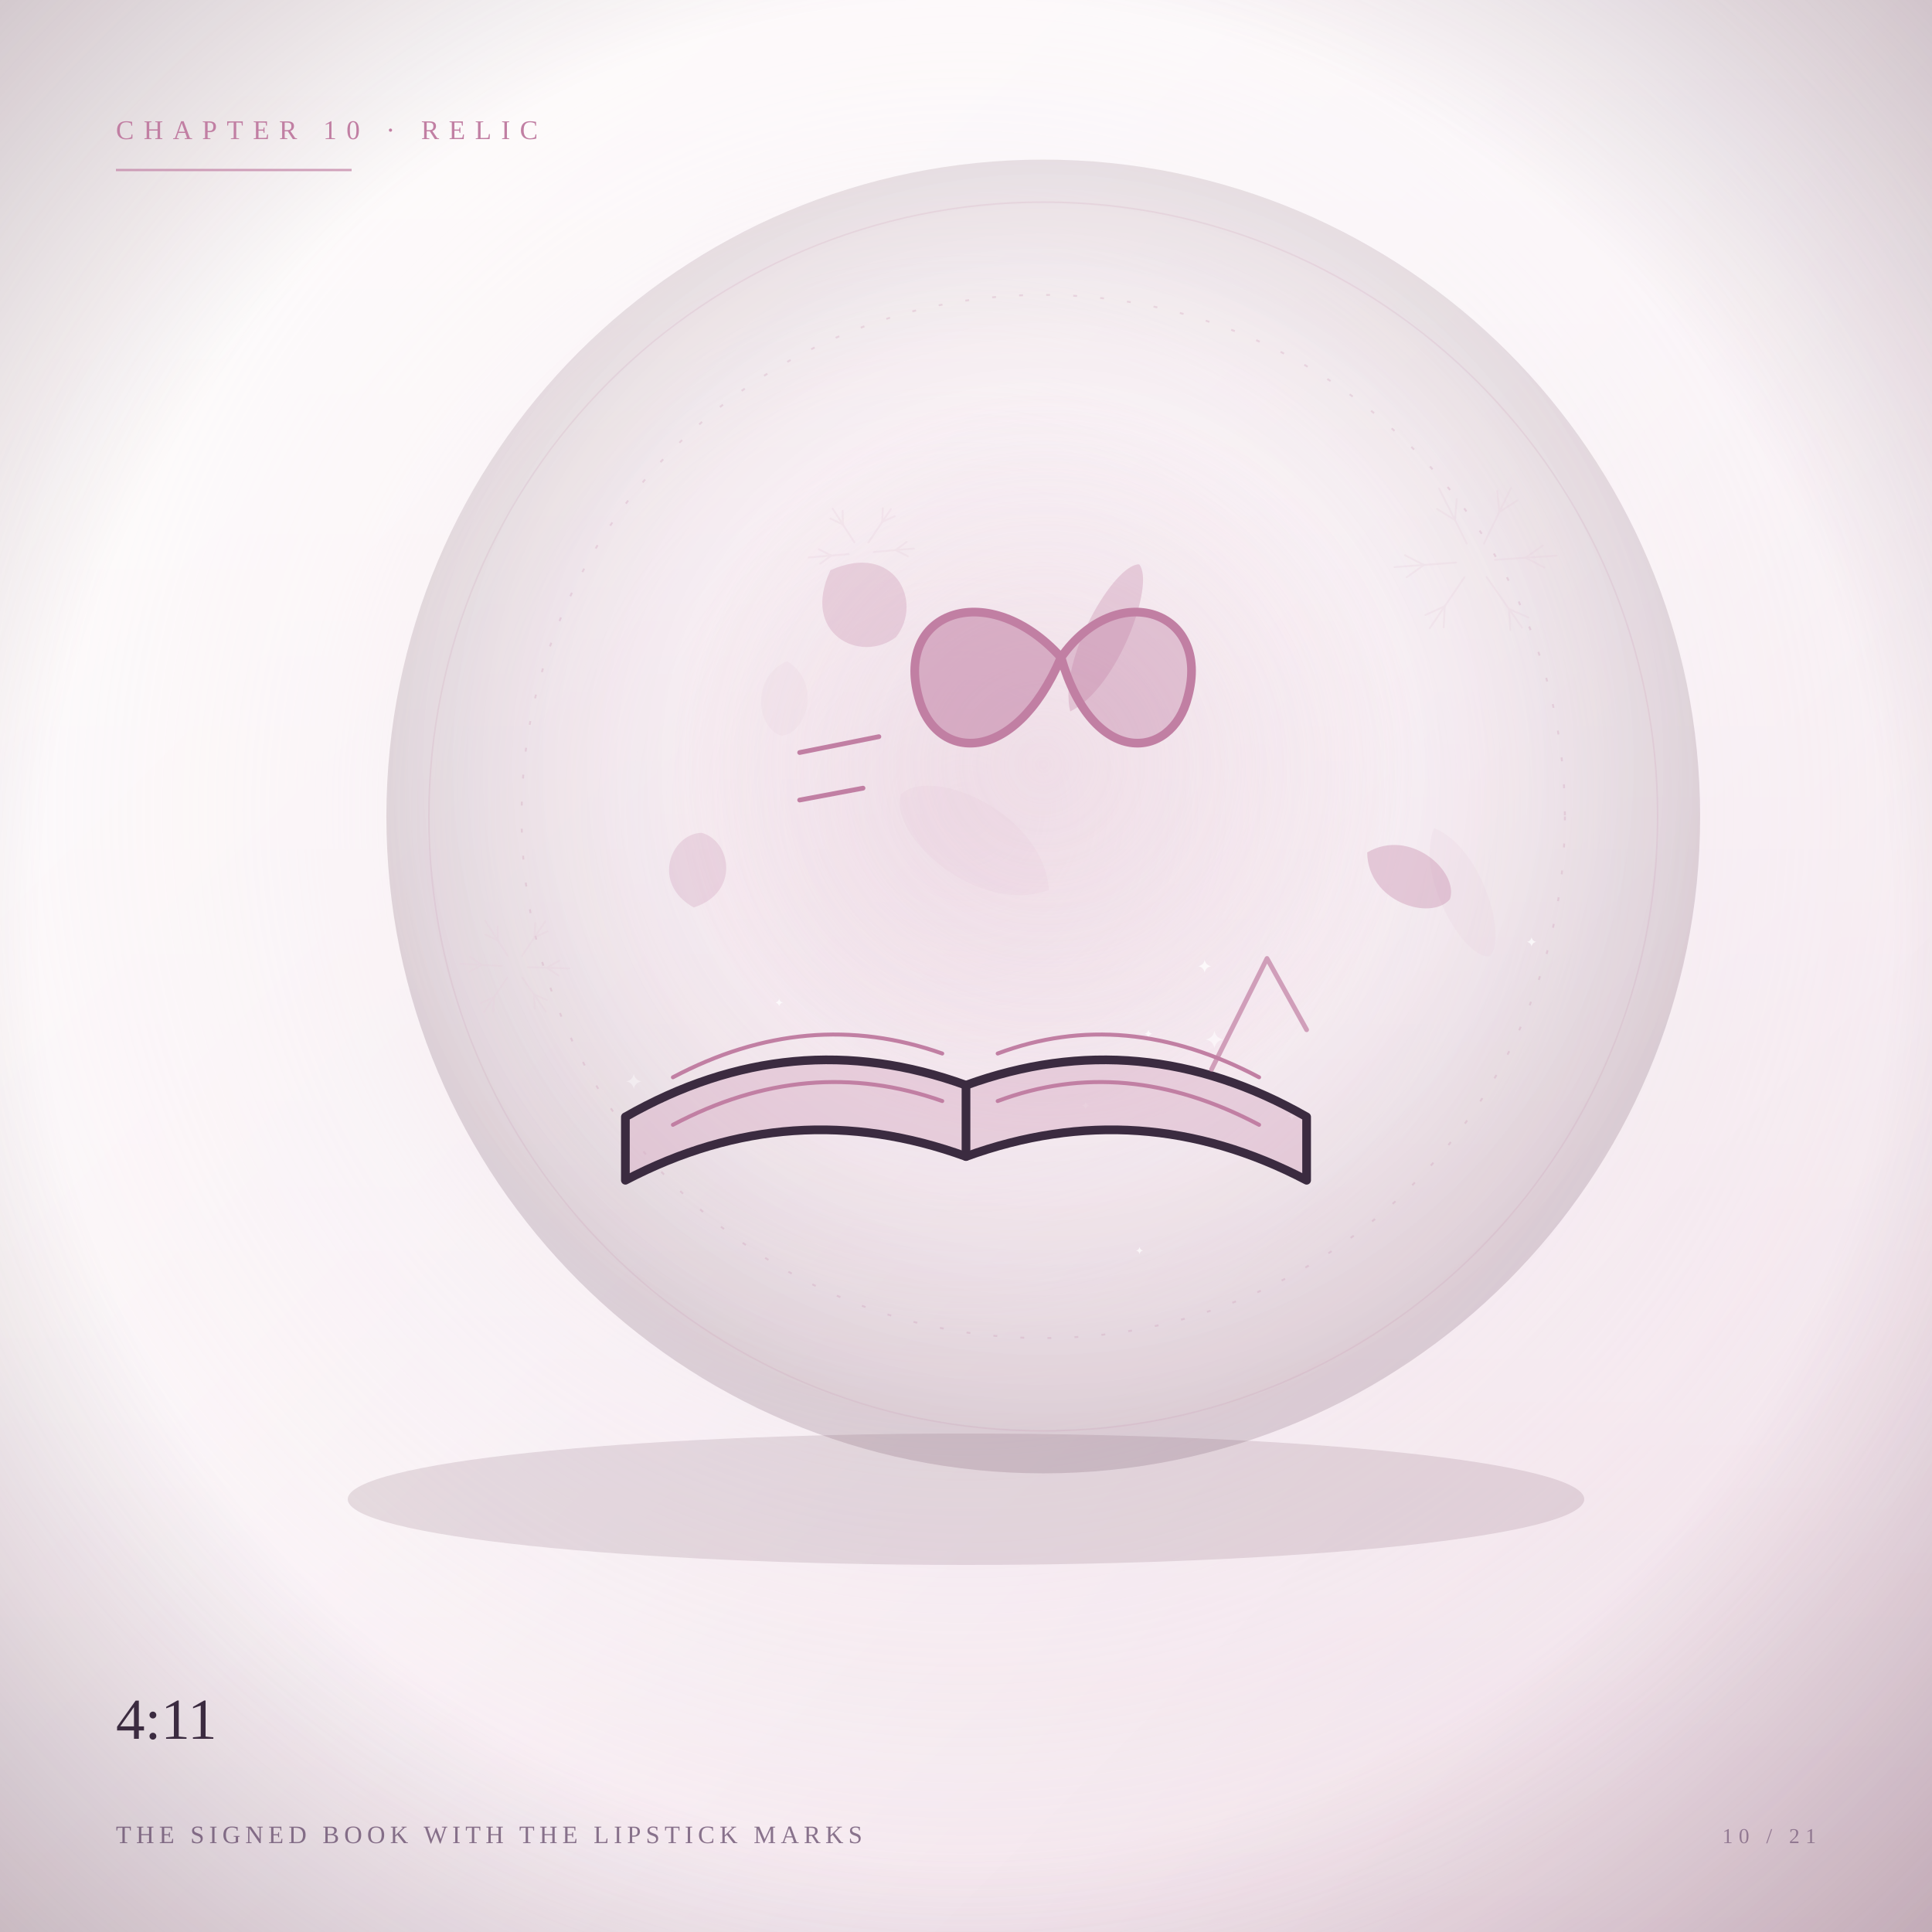
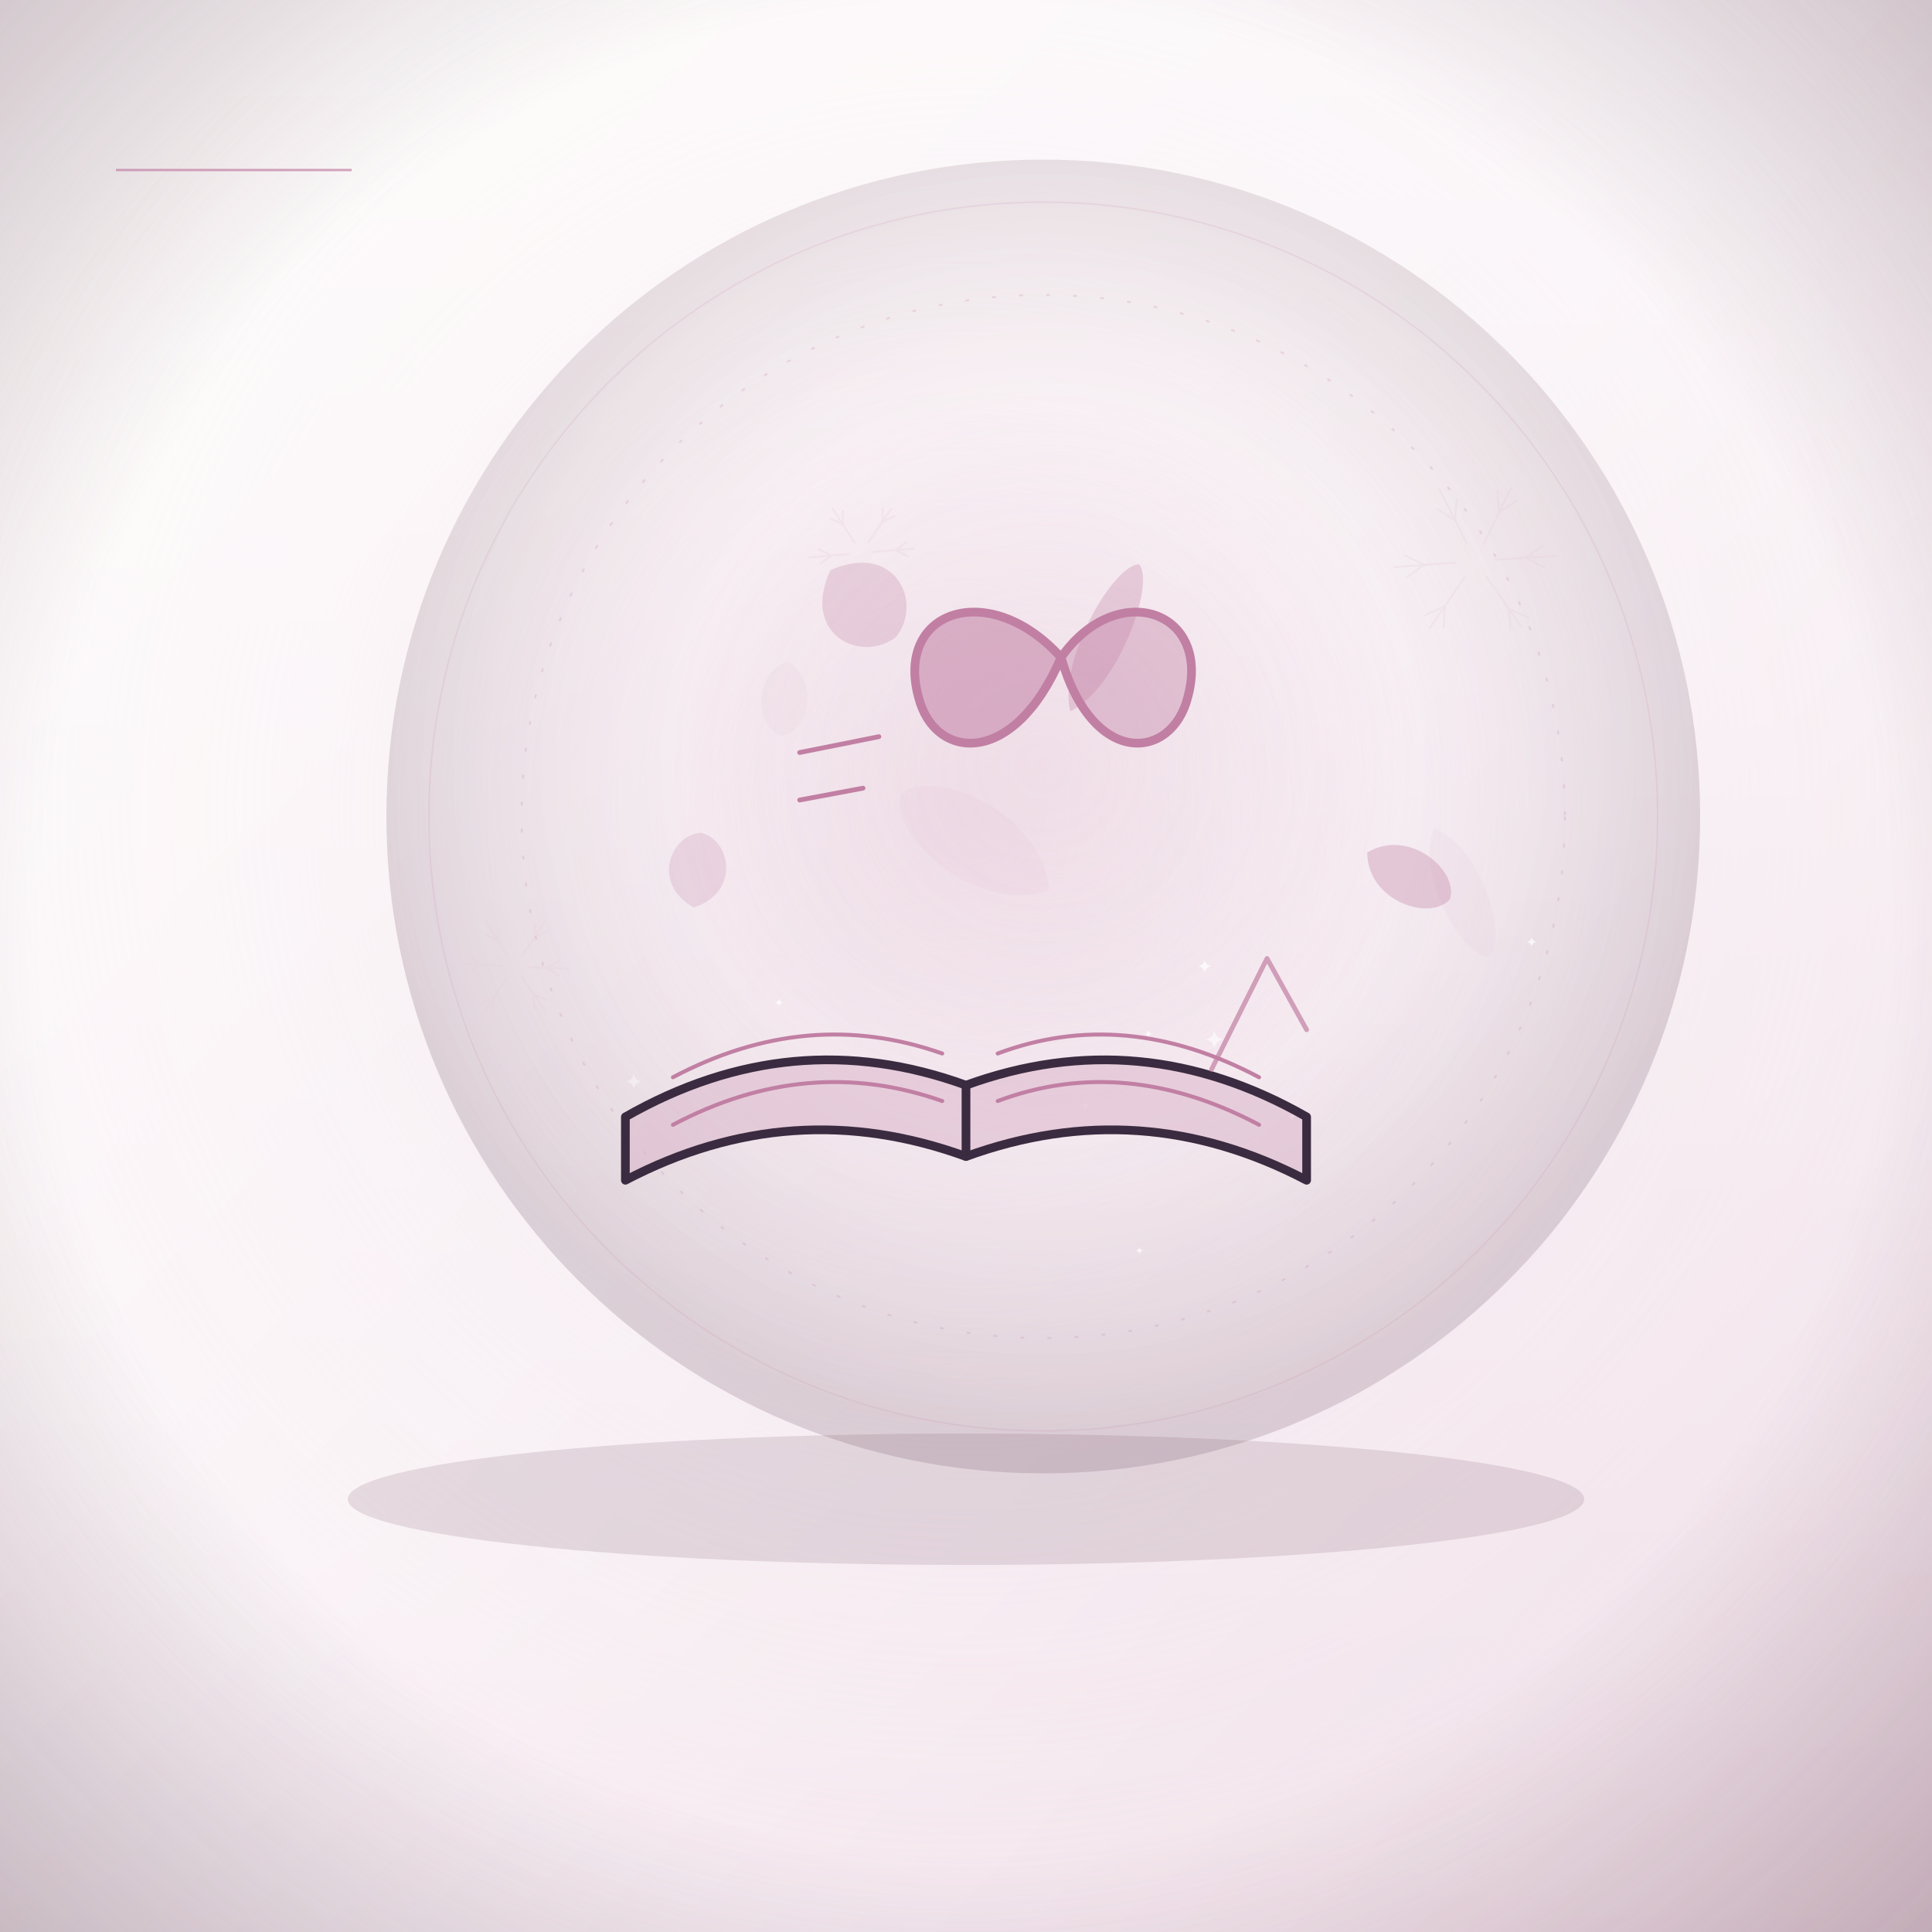
<svg xmlns="http://www.w3.org/2000/svg" viewBox="0 0 1000 1000" width="1000" height="1000" role="img" aria-labelledby="r10-title r10-desc">
  <defs>
    <linearGradient id="r10-bg" x1="0" y1="0" x2="1" y2="1">
      <stop offset="0" stop-color="#FFFDFB" />
      <stop offset="0.48" stop-color="rgb(249, 242, 246)" />
      <stop offset="1" stop-color="rgb(238, 219, 229)" />
    </linearGradient>
    <radialGradient id="r10-halo" cx="50%" cy="42%" r="62%">
      <stop offset="0" stop-color="rgb(224, 191, 209)" stop-opacity="0.7" />
      <stop offset="0.55" stop-color="rgb(243, 229, 237)" stop-opacity="0.24" />
      <stop offset="1" stop-color="rgb(249, 242, 246)" stop-opacity="0" />
    </radialGradient>
    <linearGradient id="r10-accent" x1="0" y1="0" x2="0.9" y2="1">
      <stop offset="0" stop-color="rgb(205, 153, 181)" />
      <stop offset="0.55" stop-color="#C17FA3" />
      <stop offset="1" stop-color="rgb(158, 104, 134)" />
    </linearGradient>
    <linearGradient id="r10-veil" x1="0" y1="0" x2="0" y2="1">
      <stop offset="0" stop-color="#FFFFFF" stop-opacity="0.88" />
      <stop offset="0.55" stop-color="#FFFFFF" stop-opacity="0.4" />
      <stop offset="1" stop-color="#FFFFFF" stop-opacity="0.08" />
    </linearGradient>
    <radialGradient id="r10-spot" cx="50%" cy="46%" r="52%">
      <stop offset="0" stop-color="rgb(238, 219, 229)" stop-opacity="0.58" />
      <stop offset="0.55" stop-color="rgb(246, 237, 242)" stop-opacity="0.16" />
      <stop offset="1" stop-color="rgb(97, 64, 82)" stop-opacity="0.24" />
    </radialGradient>
    <radialGradient id="r10-vignette" cx="50%" cy="48%" r="72%">
      <stop offset="0" stop-color="rgb(97, 64, 82)" stop-opacity="0" />
      <stop offset="0.66" stop-color="rgb(97, 64, 82)" stop-opacity="0" />
      <stop offset="1" stop-color="rgb(97, 64, 82)" stop-opacity="0.32" />
    </radialGradient>
    <filter id="r10-blur" x="-30%" y="-30%" width="160%" height="160%">
      <feGaussianBlur stdDeviation="26" />
    </filter>
    <filter id="r10-soft" x="-20%" y="-20%" width="140%" height="140%">
      <feGaussianBlur stdDeviation="4" />
    </filter>
    <filter id="r10-shadow" x="-30%" y="-30%" width="160%" height="160%">
      <feDropShadow dx="0" dy="10" stdDeviation="14" flood-color="rgb(87, 57, 73)" flood-opacity="0.22" />
    </filter>
  </defs>
  <rect width="1000" height="1000" fill="url(#r10-bg)" />
  <rect width="1000" height="1000" fill="url(#r10-halo)" />
  <rect width="1000" height="1000" fill="url(#r10-veil)" opacity="0.5" />
  <circle cx="539.99" cy="422.61" r="340" fill="url(#r10-spot)" opacity="0.78" />
  <circle cx="539.99" cy="422.61" r="270" fill="none" stroke="#C17FA3" stroke-width="1" opacity="0.22" stroke-dasharray="2 12" />
  <circle cx="539.99" cy="422.61" r="318" fill="none" stroke="#C17FA3" stroke-width="0.8" opacity="0.14" />
  <rect width="1000" height="1000" fill="url(#r10-vignette)" />
  <path d="M0 0 C -17.38 -21.86 -11.72 -79.04 0 -84.08 C 11.72 -79.04 17.38 -21.86 0 0 Z" transform="translate(553.94 368.25) rotate(25.1)" fill="#C17FA3" opacity="0.301" />
  <path d="M0 0 C -31.8 -23.7 -21.44 -85.69 0 -91.16 C 21.44 -85.69 31.8 -23.7 0 0 Z" transform="translate(542.91 460.63) rotate(302.94)" fill="rgb(230, 204, 218)" opacity="0.253" />
  <path d="M0 0 C -23.3 -10.1 -15.71 -36.53 0 -38.86 C 15.71 -36.53 23.3 -10.1 0 0 Z" transform="translate(359.04 469.7) rotate(5.88)" fill="#C17FA3" opacity="0.222" />
  <path d="M0 0 C -18.9 -18.83 -12.74 -68.07 0 -72.42 C 12.74 -68.07 18.9 -18.83 0 0 Z" transform="translate(742.23 428.56) rotate(156.71)" fill="rgb(230, 204, 218)" opacity="0.189" />
  <path d="M0 0 C -22.2 -12.79 -14.97 -46.24 0 -49.19 C 14.97 -46.24 22.2 -12.79 0 0 Z" transform="translate(707.66 441.23) rotate(119.47)" fill="#C17FA3" opacity="0.336" />
  <path d="M0 0 C -19.04 -10.08 -12.84 -36.44 0 -38.77 C 12.84 -36.44 19.04 -10.08 0 0 Z" transform="translate(407.37 342.17) rotate(184.01)" fill="rgb(230, 204, 218)" opacity="0.191" />
  <path d="M0 0 C -34.15 -12.6 -23.03 -45.56 0 -48.47 C 23.03 -45.56 34.15 -12.6 0 0 Z" transform="translate(429.86 295.13) rotate(135.6)" fill="#C17FA3" opacity="0.266" />
  <g stroke="rgb(231, 206, 220)" stroke-width="1" opacity="0.28" stroke-linecap="round">
    <line x1="773.78" y1="289.75" x2="805.67" y2="287.6" />
    <line x1="789.64" y1="288.68" x2="798.56" y2="282.35" />
    <line x1="789.64" y1="288.68" x2="799.33" y2="293.75" />
    <line x1="769.49" y1="298.7" x2="787.82" y2="324.88" />
    <line x1="781.07" y1="315.24" x2="791.1" y2="319.6" />
    <line x1="781.07" y1="315.24" x2="781.74" y2="326.15" />
    <line x1="758.02" y1="298.77" x2="740.03" y2="325.18" />
    <line x1="747.77" y1="313.81" x2="747.25" y2="324.74" />
    <line x1="747.77" y1="313.81" x2="737.8" y2="318.3" />
    <line x1="753.64" y1="291.17" x2="721.77" y2="293.54" />
    <line x1="736.97" y1="292.41" x2="728.09" y2="298.8" />
    <line x1="736.97" y1="292.41" x2="727.25" y2="287.4" />
    <line x1="759.19" y1="281.4" x2="744.87" y2="252.83" />
    <line x1="753.07" y1="269.18" x2="743.78" y2="263.41" />
    <line x1="753.07" y1="269.18" x2="754" y2="258.29" />
    <line x1="768.12" y1="281.35" x2="782.07" y2="252.6" />
    <line x1="776.06" y1="264.98" x2="774.99" y2="254.09" />
    <line x1="776.06" y1="264.98" x2="785.28" y2="259.09" />
  </g>
  <g stroke="rgb(231, 206, 220)" stroke-width="1" opacity="0.28" stroke-linecap="round">
    <line x1="273.19" y1="500.6" x2="294.68" y2="501.26" />
    <line x1="283.02" y1="500.9" x2="289.41" y2="497.25" />
    <line x1="283.02" y1="500.9" x2="289.17" y2="504.94" />
    <line x1="270.29" y1="505.96" x2="282.57" y2="523.6" />
    <line x1="276.36" y1="514.68" x2="283.1" y2="517.63" />
    <line x1="276.36" y1="514.68" x2="276.79" y2="522.02" />
    <line x1="262.59" y1="506" x2="250.5" y2="523.78" />
    <line x1="255.69" y1="516.14" x2="255.34" y2="523.49" />
    <line x1="255.69" y1="516.14" x2="248.99" y2="519.17" />
    <line x1="259.63" y1="500.01" x2="238.16" y2="498.83" />
    <line x1="249.39" y1="499.45" x2="242.92" y2="502.95" />
    <line x1="249.39" y1="499.45" x2="243.34" y2="495.27" />
    <line x1="262.74" y1="494.67" x2="251.14" y2="476.57" />
    <line x1="257.72" y1="486.84" x2="251.1" y2="483.64" />
    <line x1="257.72" y1="486.84" x2="257.57" y2="479.49" />
    <line x1="270.19" y1="494.75" x2="282.2" y2="476.92" />
    <line x1="276.67" y1="485.14" x2="276.98" y2="477.79" />
    <line x1="276.67" y1="485.14" x2="283.36" y2="482.08" />
  </g>
  <g stroke="rgb(231, 206, 220)" stroke-width="1" opacity="0.28" stroke-linecap="round">
    <line x1="452.34" y1="285.7" x2="473.05" y2="283.91" />
    <line x1="463.53" y1="284.73" x2="469.25" y2="280.5" />
    <line x1="463.53" y1="284.73" x2="469.89" y2="287.91" />
    <line x1="449.37" y1="291.78" x2="460.65" y2="309.23" />
    <line x1="454.04" y1="299.01" x2="460.45" y2="302.08" />
    <line x1="454.04" y1="299.01" x2="454.21" y2="306.12" />
    <line x1="442.16" y1="291.72" x2="430.61" y2="309.01" />
    <line x1="434.43" y1="303.28" x2="434.16" y2="310.39" />
    <line x1="434.43" y1="303.28" x2="427.98" y2="306.26" />
    <line x1="439.26" y1="286.81" x2="418.55" y2="288.55" />
    <line x1="430.28" y1="287.57" x2="424.55" y2="291.78" />
    <line x1="430.28" y1="287.57" x2="423.92" y2="284.37" />
    <line x1="442.25" y1="280.75" x2="430.98" y2="263.28" />
    <line x1="436.29" y1="271.51" x2="429.88" y2="268.43" />
    <line x1="436.29" y1="271.51" x2="436.13" y2="264.41" />
    <line x1="449.47" y1="280.82" x2="461.07" y2="263.57" />
    <line x1="456.66" y1="270.12" x2="456.96" y2="263.02" />
    <line x1="456.66" y1="270.12" x2="463.13" y2="267.16" />
  </g>
  <path d="M 594.42 533.08 Q 594.74 534.74 596.4 535.06 Q 594.74 535.38 594.42 537.05 Q 594.1 535.38 592.44 535.06 Q 594.1 534.74 594.42 533.08 Z" fill="#FFFFFF" opacity="0.702" />
  <path d="M 589.83 645.45 Q 590.12 646.99 591.66 647.28 Q 590.12 647.57 589.83 649.11 Q 589.54 647.57 588 647.28 Q 589.54 646.99 589.83 645.45 Z" fill="#FFFFFF" opacity="0.709" />
  <path d="M 561.92 570.37 Q 562.21 571.92 563.76 572.22 Q 562.21 572.51 561.92 574.07 Q 561.62 572.51 560.07 572.22 Q 561.62 571.92 561.92 570.37 Z" fill="#FFFFFF" opacity="0.358" />
  <path d="M 668.67 575.7 Q 669 577.41 670.71 577.74 Q 669 578.07 668.67 579.78 Q 668.34 578.07 666.63 577.74 Q 668.34 577.41 668.67 575.7 Z" fill="#FFFFFF" opacity="0.628" />
  <path d="M 328.06 555.8 Q 328.69 559.1 331.99 559.73 Q 328.69 560.36 328.06 563.66 Q 327.44 560.36 324.13 559.73 Q 327.44 559.1 328.06 555.8 Z" fill="#FFFFFF" opacity="0.391" />
  <path d="M 792.74 485.08 Q 793.13 487.13 795.18 487.52 Q 793.13 487.91 792.74 489.96 Q 792.35 487.91 790.3 487.52 Q 792.35 487.13 792.74 485.08 Z" fill="#FFFFFF" opacity="0.711" />
  <path d="M 623.53 496.78 Q 624.07 499.58 626.87 500.11 Q 624.07 500.64 623.53 503.44 Q 623 500.64 620.2 500.11 Q 623 499.58 623.53 496.78 Z" fill="#FFFFFF" opacity="0.748" />
  <path d="M 628.59 533.5 Q 629.32 537.3 633.12 538.03 Q 629.32 538.75 628.59 542.56 Q 627.87 538.75 624.06 538.03 Q 627.87 537.3 628.59 533.5 Z" fill="#FFFFFF" opacity="0.56" />
  <path d="M 403.27 516.95 Q 403.59 518.61 405.24 518.92 Q 403.59 519.24 403.27 520.89 Q 402.96 519.24 401.3 518.92 Q 402.96 518.61 403.27 516.95 Z" fill="#FFFFFF" opacity="0.744" />
  <ellipse cx="500" cy="776" rx="320" ry="34" fill="rgb(112, 74, 95)" opacity="0.16" />
  <g transform="translate(500 492) scale(2.05)">
    <g stroke="#3B2B40" stroke-width="2.2" fill="none" stroke-linecap="round" stroke-linejoin="round">
      <path d="M -86,42 Q -44,18 0,34 Q 44,18 86,42 L 86,58 Q 44,36 0,52 Q -44,36 -86,58 Z" fill="rgb(218, 178, 200)" fill-opacity="0.5" />
      <path d="M 0,34 L 0,52" />
      <path d="M -74,32 Q -40,14 -6,26 M -74,44 Q -40,26 -6,38 M 8,26 Q 40,14 74,32 M 8,38 Q 40,26 74,44" stroke="#C17FA3" stroke-width="1" />
      <path d="M 24,-74 C 6,-94 -18,-86 -12,-64 C -8,-48 12,-46 24,-74 Z" fill="#C17FA3" fill-opacity="0.55" stroke="#C17FA3" />
      <path d="M 24,-74 C 38,-94 62,-86 56,-64 C 52,-48 32,-46 24,-74 Z" fill="#C17FA3" fill-opacity="0.38" stroke="#C17FA3" />
      <path d="M -42,-50 l 20,-4 M -42,-38 l 16,-3" stroke="#C17FA3" stroke-width="1.2" />
      <path d="M 62,30 l 14,-28 l 10,18" stroke="#C17FA3" stroke-width="1.2" opacity="0.7" />
    </g>
  </g>
  <g>
-     <text x="60" y="72" font-family="Georgia, 'Times New Roman', serif" font-size="14" letter-spacing="5" fill="#C17FA3">CHAPTER 10 · RELIC</text>
    <line x1="60" y1="88" x2="182" y2="88" stroke="#C17FA3" stroke-width="1.2" opacity="0.7" />
-     <text x="60" y="900" font-family="Georgia, 'Times New Roman', serif" font-size="30" font-weight="400" fill="#3B2B40" text-anchor="start">4:11</text>
-     <text x="60" y="954" font-family="Georgia, 'Times New Roman', serif" font-size="13" letter-spacing="2.5" fill="#5B3F62" fill-opacity="0.7">THE SIGNED BOOK WITH THE LIPSTICK MARKS</text>
-     <text x="940" y="954" font-family="Georgia, 'Times New Roman', serif" font-size="11" letter-spacing="3" fill="#5B3F62" fill-opacity="0.55" text-anchor="end">10 / 21</text>
  </g>
</svg>
